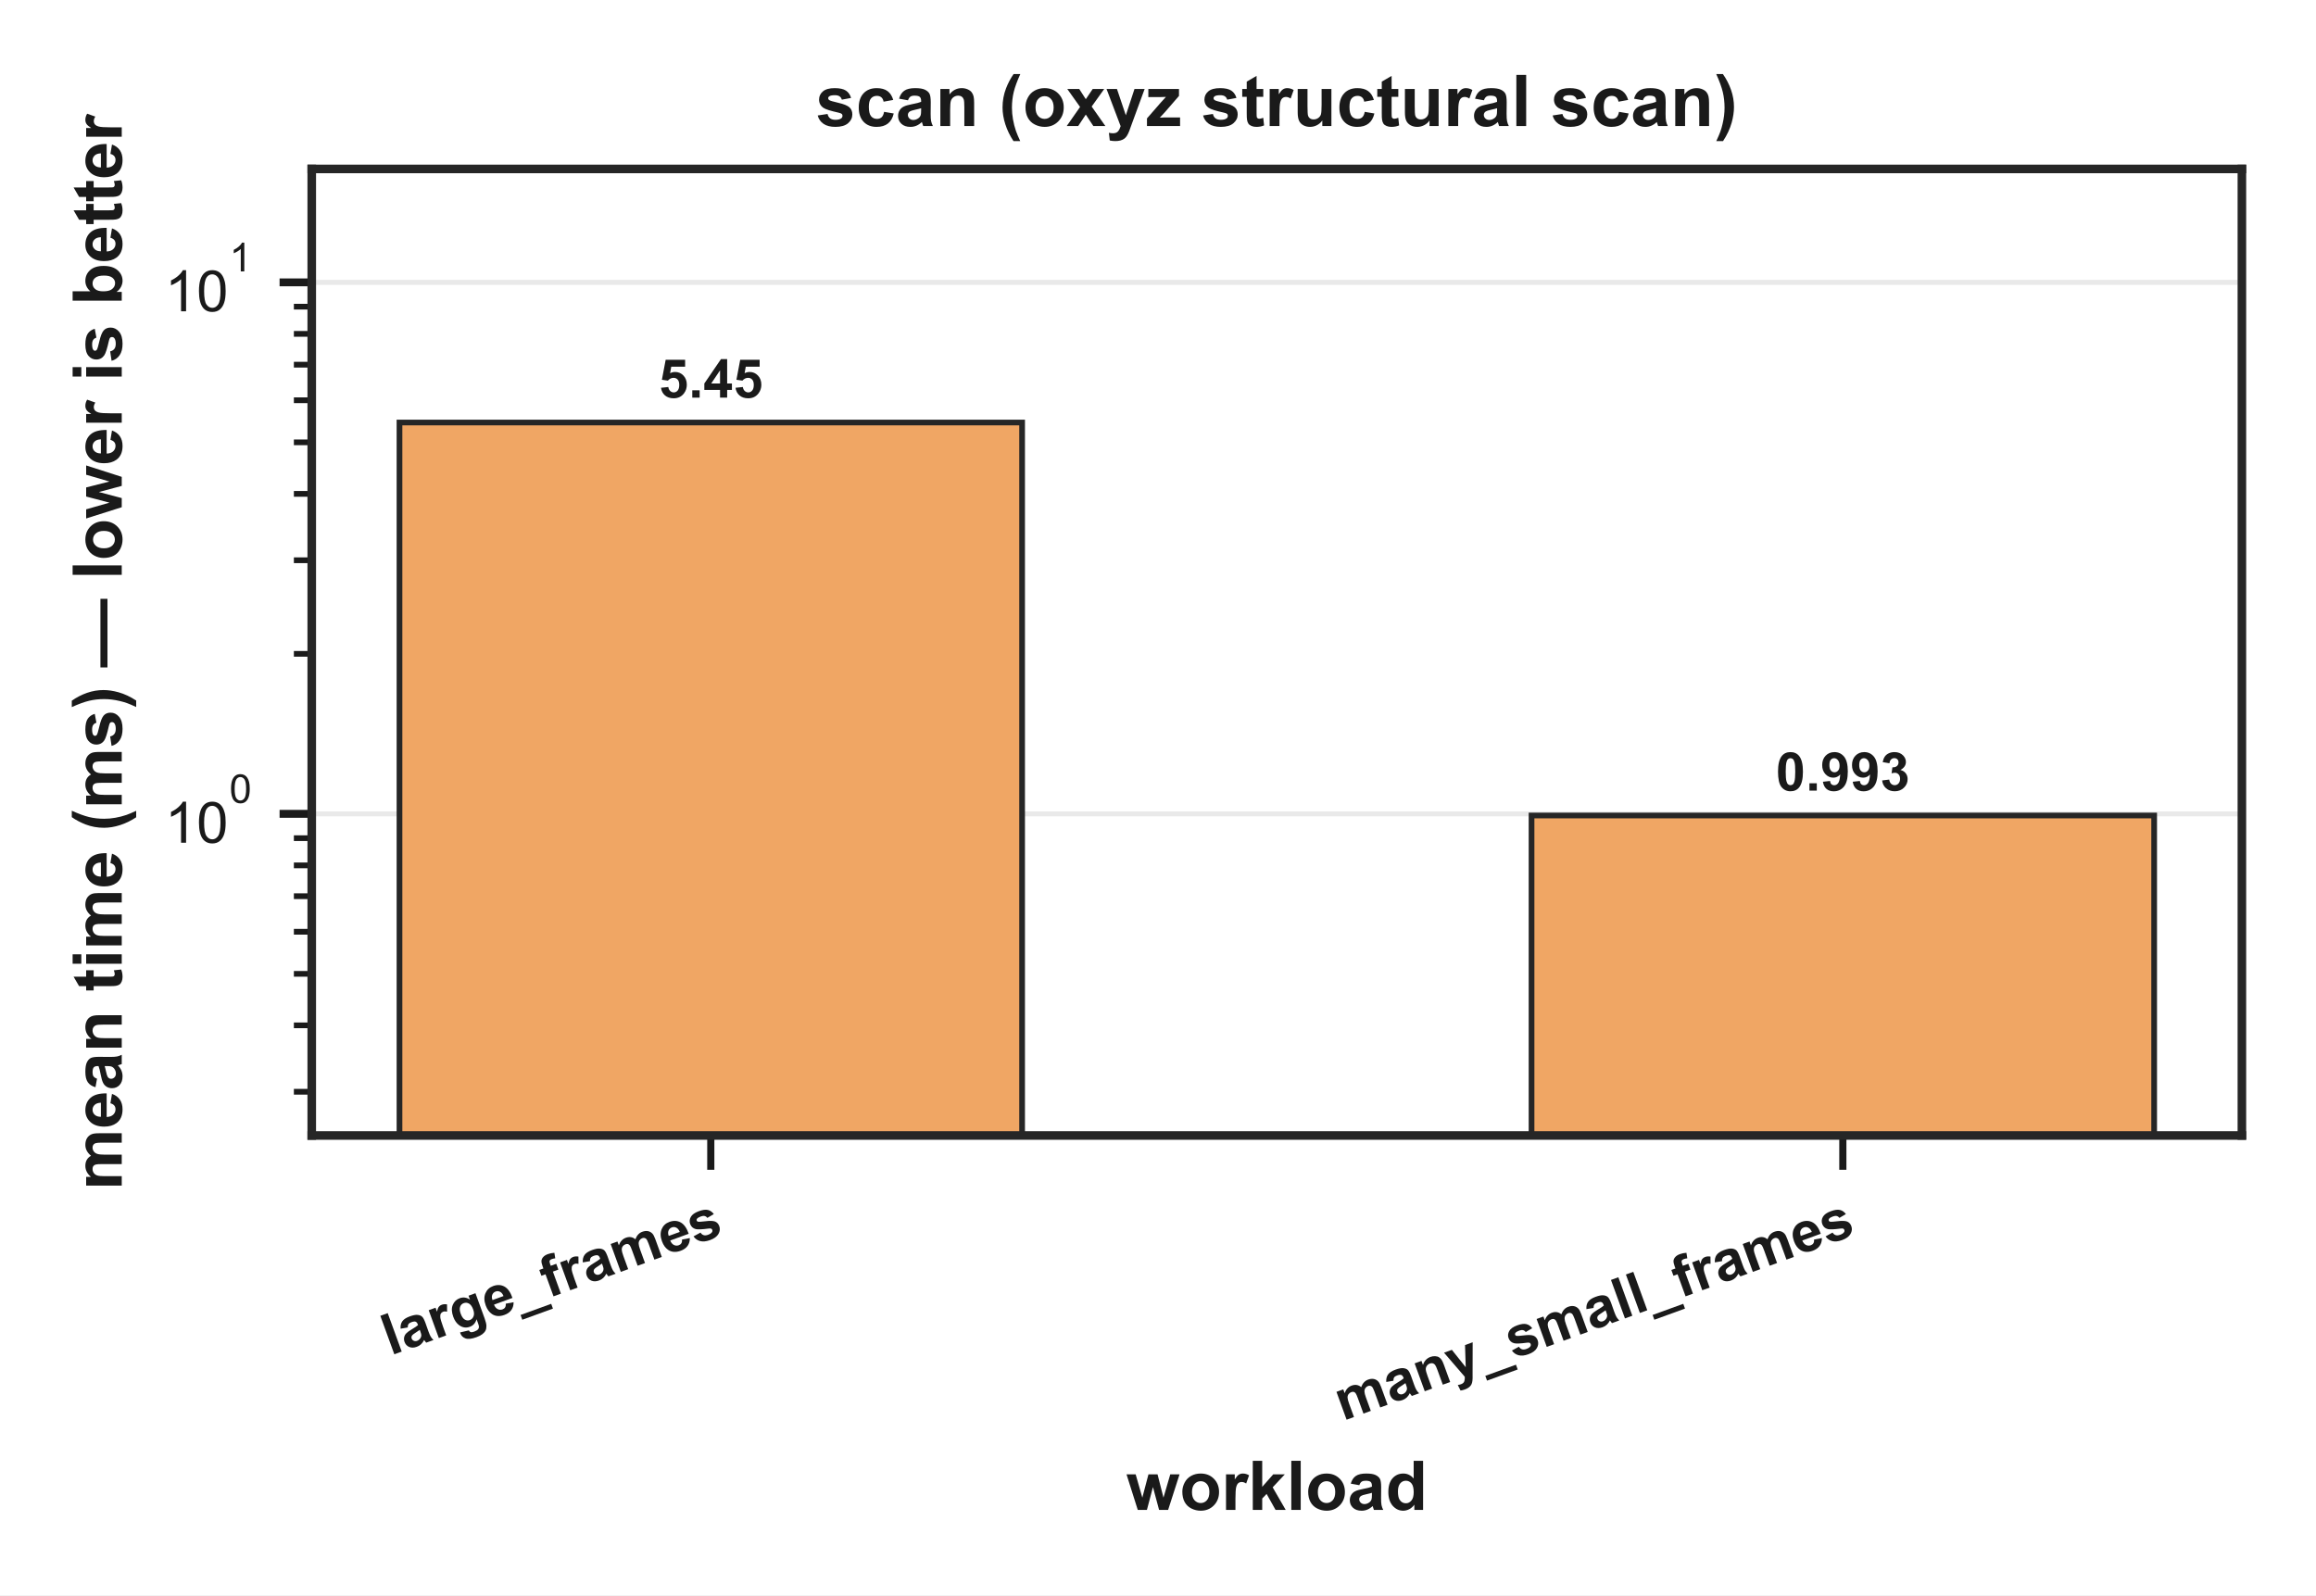
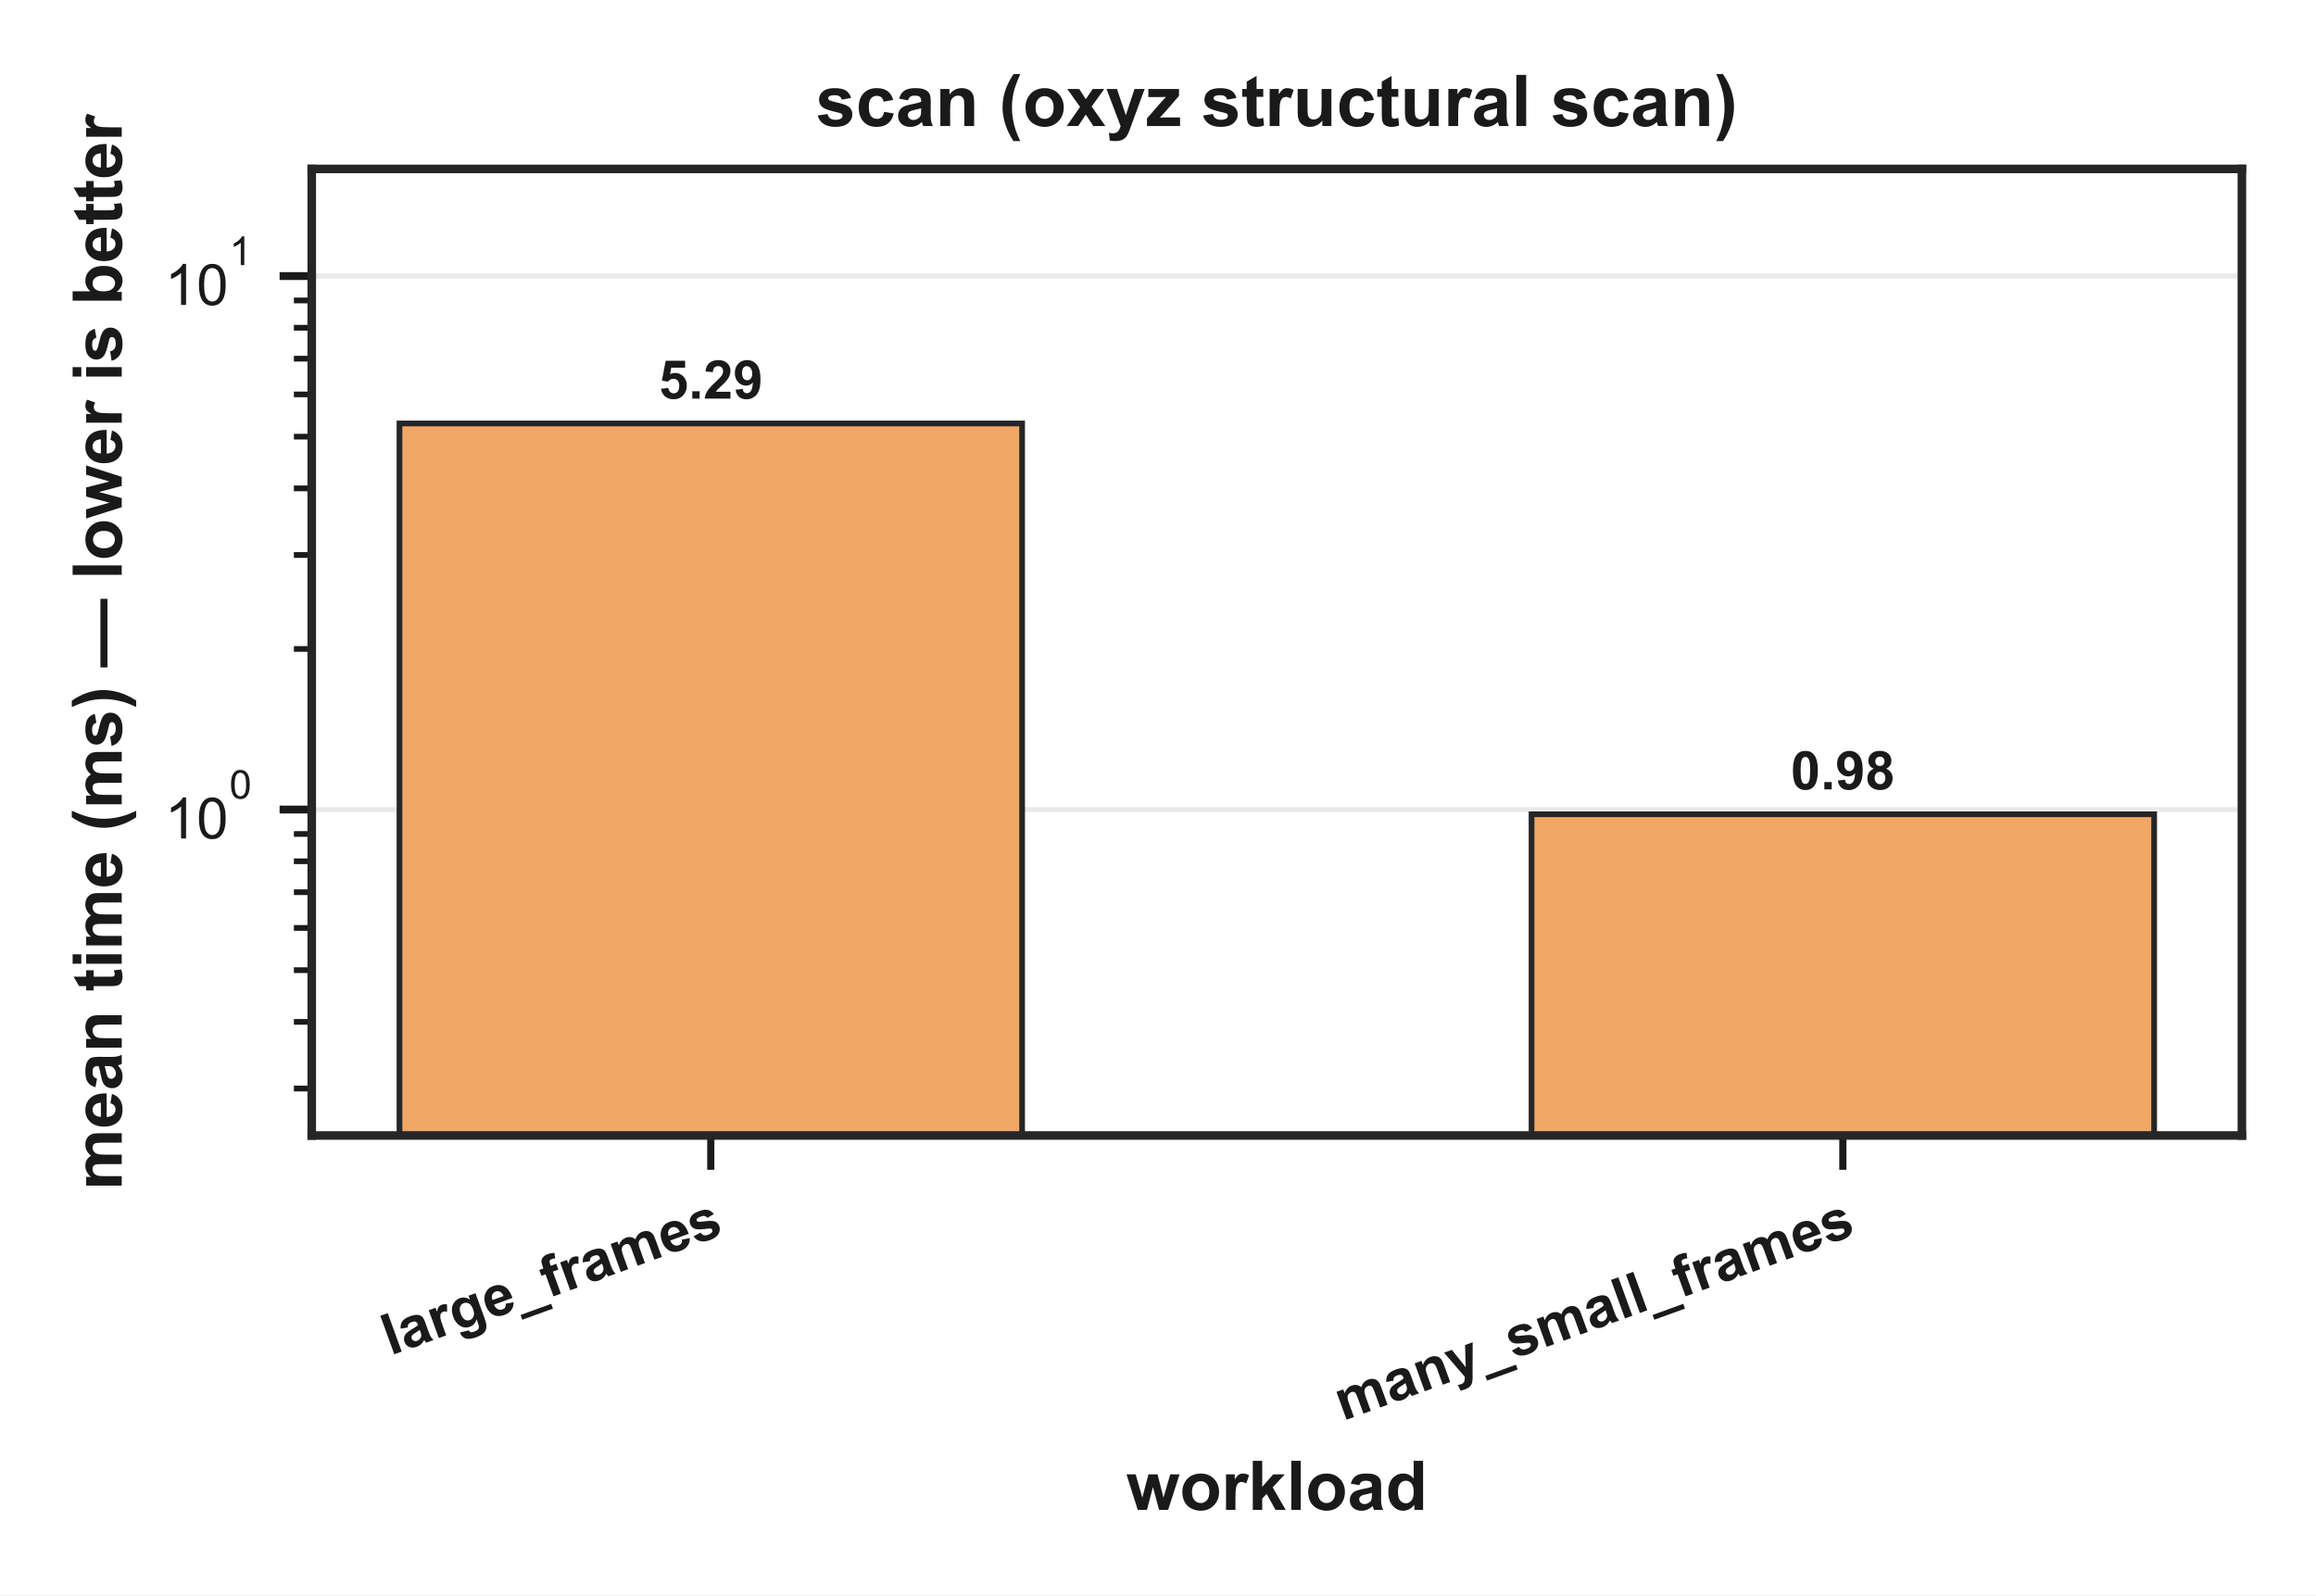
<svg xmlns="http://www.w3.org/2000/svg" xmlns:xlink="http://www.w3.org/1999/xlink" width="324pt" height="223.2pt" viewBox="0 0 324 223.2" version="1.1">
  <defs>
    <style type="text/css">*{stroke-linejoin: round; stroke-linecap: butt}</style>
  </defs>
  <g id="figure_1">
    <g id="patch_1">
      <path d="M 0 223.2 L 324 223.2 L 324 0 L 0 0 z " style="fill: #ffffff" />
    </g>
    <g id="axes_1">
      <g id="patch_2">
        <path d="M 43.612 158.869 L 313.632 158.869 L 313.632 23.636 L 43.612 23.636 z " style="fill: #ffffff" />
      </g>
      <g id="matplotlib.axis_1">
        <g id="xtick_1">
          <g id="line2d_1">
            <defs>
-               <path id="m95b8b4cc8b" d="M 0 0 L 0 4.8 " style="stroke: #1a1a1a" />
-             </defs>
-             <g>
-               <use xlink:href="#m95b8b4cc8b" x="99.437" y="158.869" style="fill: #1a1a1a; stroke: #1a1a1a" />
+               <path id="m0c4816200d" d="M 0 0 L 0 4.8 " style="stroke: #1a1a1a" />
+             </defs>
+             <g>
+               <use xlink:href="#m0c4816200d" x="99.437" y="158.869" style="fill: #1a1a1a; stroke: #1a1a1a" />
            </g>
          </g>
          <g id="text_1">
            <g style="fill: #1a1a1a" transform="translate(54.62648 189.6766) rotate(-20) scale(0.08 -0.08)">
              <defs>
                <path id="Arial-BoldMT-6c" d="M 459 0 L 459 4581 L 1338 4581 L 1338 0 L 459 0 z " transform="scale(0.015625)" />
                <path id="Arial-BoldMT-61" d="M 1116 2306 L 319 2450 Q 453 2931 781 3162 Q 1109 3394 1756 3394 Q 2344 3394 2631 3255 Q 2919 3116 3036 2902 Q 3153 2688 3153 2116 L 3144 1091 Q 3144 653 3186 445 Q 3228 238 3344 0 L 2475 0 Q 2441 88 2391 259 Q 2369 338 2359 363 Q 2134 144 1878 34 Q 1622 -75 1331 -75 Q 819 -75 523 203 Q 228 481 228 906 Q 228 1188 362 1408 Q 497 1628 739 1745 Q 981 1863 1438 1950 Q 2053 2066 2291 2166 L 2291 2253 Q 2291 2506 2166 2614 Q 2041 2722 1694 2722 Q 1459 2722 1328 2630 Q 1197 2538 1116 2306 z M 2291 1594 Q 2122 1538 1756 1459 Q 1391 1381 1278 1306 Q 1106 1184 1106 997 Q 1106 813 1243 678 Q 1381 544 1594 544 Q 1831 544 2047 700 Q 2206 819 2256 991 Q 2291 1103 2291 1419 L 2291 1594 z " transform="scale(0.015625)" />
                <path id="Arial-BoldMT-72" d="M 1300 0 L 422 0 L 422 3319 L 1238 3319 L 1238 2847 Q 1447 3181 1614 3287 Q 1781 3394 1994 3394 Q 2294 3394 2572 3228 L 2300 2463 Q 2078 2606 1888 2606 Q 1703 2606 1575 2504 Q 1447 2403 1373 2137 Q 1300 1872 1300 1025 L 1300 0 z " transform="scale(0.015625)" />
                <path id="Arial-BoldMT-67" d="M 378 -219 L 1381 -341 Q 1406 -516 1497 -581 Q 1622 -675 1891 -675 Q 2234 -675 2406 -572 Q 2522 -503 2581 -350 Q 2622 -241 2622 53 L 2622 538 Q 2228 0 1628 0 Q 959 0 569 566 Q 263 1013 263 1678 Q 263 2513 664 2953 Q 1066 3394 1663 3394 Q 2278 3394 2678 2853 L 2678 3319 L 3500 3319 L 3500 341 Q 3500 -247 3403 -537 Q 3306 -828 3131 -993 Q 2956 -1159 2664 -1253 Q 2372 -1347 1925 -1347 Q 1081 -1347 728 -1058 Q 375 -769 375 -325 Q 375 -281 378 -219 z M 1163 1728 Q 1163 1200 1367 954 Q 1572 709 1872 709 Q 2194 709 2416 961 Q 2638 1213 2638 1706 Q 2638 2222 2425 2472 Q 2213 2722 1888 2722 Q 1572 2722 1367 2476 Q 1163 2231 1163 1728 z " transform="scale(0.015625)" />
                <path id="Arial-BoldMT-65" d="M 2381 1056 L 3256 909 Q 3088 428 2723 176 Q 2359 -75 1813 -75 Q 947 -75 531 491 Q 203 944 203 1634 Q 203 2459 634 2926 Q 1066 3394 1725 3394 Q 2466 3394 2894 2905 Q 3322 2416 3303 1406 L 1103 1406 Q 1113 1016 1316 798 Q 1519 581 1822 581 Q 2028 581 2168 693 Q 2309 806 2381 1056 z M 2431 1944 Q 2422 2325 2234 2523 Q 2047 2722 1778 2722 Q 1491 2722 1303 2513 Q 1116 2303 1119 1944 L 2431 1944 z " transform="scale(0.015625)" />
                <path id="Arial-BoldMT-5f" d="M -59 -1266 L -59 -697 L 3591 -697 L 3591 -1266 L -59 -1266 z " transform="scale(0.015625)" />
                <path id="Arial-BoldMT-66" d="M 75 3319 L 563 3319 L 563 3569 Q 563 3988 652 4194 Q 741 4400 980 4529 Q 1219 4659 1584 4659 Q 1959 4659 2319 4547 L 2200 3934 Q 1991 3984 1797 3984 Q 1606 3984 1523 3895 Q 1441 3806 1441 3553 L 1441 3319 L 2097 3319 L 2097 2628 L 1441 2628 L 1441 0 L 563 0 L 563 2628 L 75 2628 L 75 3319 z " transform="scale(0.015625)" />
                <path id="Arial-BoldMT-6d" d="M 394 3319 L 1203 3319 L 1203 2866 Q 1638 3394 2238 3394 Q 2556 3394 2790 3262 Q 3025 3131 3175 2866 Q 3394 3131 3647 3262 Q 3900 3394 4188 3394 Q 4553 3394 4806 3245 Q 5059 3097 5184 2809 Q 5275 2597 5275 2122 L 5275 0 L 4397 0 L 4397 1897 Q 4397 2391 4306 2534 Q 4184 2722 3931 2722 Q 3747 2722 3584 2609 Q 3422 2497 3350 2280 Q 3278 2063 3278 1594 L 3278 0 L 2400 0 L 2400 1819 Q 2400 2303 2353 2443 Q 2306 2584 2207 2653 Q 2109 2722 1941 2722 Q 1738 2722 1575 2612 Q 1413 2503 1342 2297 Q 1272 2091 1272 1613 L 1272 0 L 394 0 L 394 3319 z " transform="scale(0.015625)" />
                <path id="Arial-BoldMT-73" d="M 150 947 L 1031 1081 Q 1088 825 1259 692 Q 1431 559 1741 559 Q 2081 559 2253 684 Q 2369 772 2369 919 Q 2369 1019 2306 1084 Q 2241 1147 2013 1200 Q 950 1434 666 1628 Q 272 1897 272 2375 Q 272 2806 612 3100 Q 953 3394 1669 3394 Q 2350 3394 2681 3172 Q 3013 2950 3138 2516 L 2309 2363 Q 2256 2556 2107 2659 Q 1959 2763 1684 2763 Q 1338 2763 1188 2666 Q 1088 2597 1088 2488 Q 1088 2394 1175 2328 Q 1294 2241 1995 2081 Q 2697 1922 2975 1691 Q 3250 1456 3250 1038 Q 3250 581 2869 253 Q 2488 -75 1741 -75 Q 1063 -75 667 200 Q 272 475 150 947 z " transform="scale(0.015625)" />
              </defs>
              <use xlink:href="#Arial-BoldMT-6c" />
              <use xlink:href="#Arial-BoldMT-61" transform="translate(27.7832 0)" />
              <use xlink:href="#Arial-BoldMT-72" transform="translate(83.39844 0)" />
              <use xlink:href="#Arial-BoldMT-67" transform="translate(122.3145 0)" />
              <use xlink:href="#Arial-BoldMT-65" transform="translate(183.3984 0)" />
              <use xlink:href="#Arial-BoldMT-5f" transform="translate(239.0137 0)" />
              <use xlink:href="#Arial-BoldMT-66" transform="translate(294.6289 0)" />
              <use xlink:href="#Arial-BoldMT-72" transform="translate(327.9297 0)" />
              <use xlink:href="#Arial-BoldMT-61" transform="translate(366.8457 0)" />
              <use xlink:href="#Arial-BoldMT-6d" transform="translate(422.4609 0)" />
              <use xlink:href="#Arial-BoldMT-65" transform="translate(511.377 0)" />
              <use xlink:href="#Arial-BoldMT-73" transform="translate(566.9922 0)" />
            </g>
          </g>
        </g>
        <g id="xtick_2">
          <g id="line2d_2">
            <g>
-               <use xlink:href="#m95b8b4cc8b" x="257.807" y="158.869" style="fill: #1a1a1a; stroke: #1a1a1a" />
+               <use xlink:href="#m0c4816200d" x="257.807" y="158.869" style="fill: #1a1a1a; stroke: #1a1a1a" />
            </g>
          </g>
          <g id="text_2">
            <g style="fill: #1a1a1a" transform="translate(187.9227 198.8026) rotate(-20) scale(0.08 -0.08)">
              <defs>
                <path id="Arial-BoldMT-6e" d="M 3478 0 L 2600 0 L 2600 1694 Q 2600 2231 2544 2389 Q 2488 2547 2361 2634 Q 2234 2722 2056 2722 Q 1828 2722 1647 2597 Q 1466 2472 1398 2265 Q 1331 2059 1331 1503 L 1331 0 L 453 0 L 453 3319 L 1269 3319 L 1269 2831 Q 1703 3394 2363 3394 Q 2653 3394 2893 3289 Q 3134 3184 3257 3021 Q 3381 2859 3429 2653 Q 3478 2447 3478 2063 L 3478 0 z " transform="scale(0.015625)" />
                <path id="Arial-BoldMT-79" d="M 44 3319 L 978 3319 L 1772 963 L 2547 3319 L 3456 3319 L 2284 125 L 2075 -453 Q 1959 -744 1854 -897 Q 1750 -1050 1614 -1145 Q 1478 -1241 1279 -1294 Q 1081 -1347 831 -1347 Q 578 -1347 334 -1294 L 256 -606 Q 463 -647 628 -647 Q 934 -647 1081 -467 Q 1228 -288 1306 -9 L 44 3319 z " transform="scale(0.015625)" />
              </defs>
              <use xlink:href="#Arial-BoldMT-6d" />
              <use xlink:href="#Arial-BoldMT-61" transform="translate(88.91602 0)" />
              <use xlink:href="#Arial-BoldMT-6e" transform="translate(144.5312 0)" />
              <use xlink:href="#Arial-BoldMT-79" transform="translate(205.6152 0)" />
              <use xlink:href="#Arial-BoldMT-5f" transform="translate(261.2305 0)" />
              <use xlink:href="#Arial-BoldMT-73" transform="translate(316.8457 0)" />
              <use xlink:href="#Arial-BoldMT-6d" transform="translate(372.4609 0)" />
              <use xlink:href="#Arial-BoldMT-61" transform="translate(461.377 0)" />
              <use xlink:href="#Arial-BoldMT-6c" transform="translate(516.9922 0)" />
              <use xlink:href="#Arial-BoldMT-6c" transform="translate(544.7754 0)" />
              <use xlink:href="#Arial-BoldMT-5f" transform="translate(572.5586 0)" />
              <use xlink:href="#Arial-BoldMT-66" transform="translate(628.1738 0)" />
              <use xlink:href="#Arial-BoldMT-72" transform="translate(661.4746 0)" />
              <use xlink:href="#Arial-BoldMT-61" transform="translate(700.3906 0)" />
              <use xlink:href="#Arial-BoldMT-6d" transform="translate(756.0059 0)" />
              <use xlink:href="#Arial-BoldMT-65" transform="translate(844.9219 0)" />
              <use xlink:href="#Arial-BoldMT-73" transform="translate(900.5371 0)" />
            </g>
          </g>
        </g>
        <g id="text_3">
          <g style="fill: #1a1a1a" transform="translate(157.553 211.2563) scale(0.096 -0.096)">
            <defs>
              <path id="Arial-BoldMT-77" d="M 1078 0 L 28 3319 L 881 3319 L 1503 1144 L 2075 3319 L 2922 3319 L 3475 1144 L 4109 3319 L 4975 3319 L 3909 0 L 3066 0 L 2494 2134 L 1931 0 L 1078 0 z " transform="scale(0.015625)" />
              <path id="Arial-BoldMT-6f" d="M 256 1706 Q 256 2144 472 2553 Q 688 2963 1083 3178 Q 1478 3394 1966 3394 Q 2719 3394 3200 2905 Q 3681 2416 3681 1669 Q 3681 916 3195 420 Q 2709 -75 1972 -75 Q 1516 -75 1102 131 Q 688 338 472 736 Q 256 1134 256 1706 z M 1156 1659 Q 1156 1166 1390 903 Q 1625 641 1969 641 Q 2313 641 2545 903 Q 2778 1166 2778 1666 Q 2778 2153 2545 2415 Q 2313 2678 1969 2678 Q 1625 2678 1390 2415 Q 1156 2153 1156 1659 z " transform="scale(0.015625)" />
              <path id="Arial-BoldMT-6b" d="M 428 0 L 428 4581 L 1306 4581 L 1306 2150 L 2334 3319 L 3416 3319 L 2281 2106 L 3497 0 L 2550 0 L 1716 1491 L 1306 1063 L 1306 0 L 428 0 z " transform="scale(0.015625)" />
              <path id="Arial-BoldMT-64" d="M 3503 0 L 2688 0 L 2688 488 Q 2484 203 2207 64 Q 1931 -75 1650 -75 Q 1078 -75 670 386 Q 263 847 263 1672 Q 263 2516 659 2955 Q 1056 3394 1663 3394 Q 2219 3394 2625 2931 L 2625 4581 L 3503 4581 L 3503 0 z M 1159 1731 Q 1159 1200 1306 963 Q 1519 619 1900 619 Q 2203 619 2415 876 Q 2628 1134 2628 1647 Q 2628 2219 2422 2470 Q 2216 2722 1894 2722 Q 1581 2722 1370 2473 Q 1159 2225 1159 1731 z " transform="scale(0.015625)" />
            </defs>
            <use xlink:href="#Arial-BoldMT-77" />
            <use xlink:href="#Arial-BoldMT-6f" transform="translate(77.7832 0)" />
            <use xlink:href="#Arial-BoldMT-72" transform="translate(138.8672 0)" />
            <use xlink:href="#Arial-BoldMT-6b" transform="translate(177.7832 0)" />
            <use xlink:href="#Arial-BoldMT-6c" transform="translate(233.3984 0)" />
            <use xlink:href="#Arial-BoldMT-6f" transform="translate(261.1816 0)" />
            <use xlink:href="#Arial-BoldMT-61" transform="translate(322.2656 0)" />
            <use xlink:href="#Arial-BoldMT-64" transform="translate(377.8809 0)" />
          </g>
        </g>
      </g>
      <g id="matplotlib.axis_2">
        <g id="ytick_1">
          <g id="line2d_3">
-             <path d="M 43.612 113.867 L 313.632 113.867 " clip-path="url(#p09fc1ee078)" style="fill: none; stroke: #e9e9e9; stroke-width: 0.7; stroke-linecap: round" />
+             <path d="M 43.612 113.269 L 313.632 113.269 " clip-path="url(#pc86ef7ede7)" style="fill: none; stroke: #e9e9e9; stroke-width: 0.7; stroke-linecap: round" />
          </g>
          <g id="line2d_4">
            <defs>
-               <path id="m3555108a33" d="M 0 0 L -4.5 0 " style="stroke: #1a1a1a; stroke-width: 1.1" />
-             </defs>
-             <g>
-               <use xlink:href="#m3555108a33" x="43.612" y="113.867" style="fill: #1a1a1a; stroke: #1a1a1a; stroke-width: 1.1" />
+               <path id="mb41fe2e5b1" d="M 0 0 L -4.5 0 " style="stroke: #1a1a1a; stroke-width: 1.1" />
+             </defs>
+             <g>
+               <use xlink:href="#mb41fe2e5b1" x="43.612" y="113.269" style="fill: #1a1a1a; stroke: #1a1a1a; stroke-width: 1.1" />
            </g>
          </g>
          <g id="text_4">
-             <g style="fill: #1a1a1a" transform="translate(23.05195 117.9923) scale(0.08 -0.08)">
+             <g style="fill: #1a1a1a" transform="translate(23.05195 117.3937) scale(0.08 -0.08)">
              <defs>
                <path id="ArialMT-31" d="M 2384 0 L 1822 0 L 1822 3584 Q 1619 3391 1289 3197 Q 959 3003 697 2906 L 697 3450 Q 1169 3672 1522 3987 Q 1875 4303 2022 4600 L 2384 4600 L 2384 0 z " transform="scale(0.015625)" />
                <path id="ArialMT-30" d="M 266 2259 Q 266 3072 433 3567 Q 600 4063 929 4331 Q 1259 4600 1759 4600 Q 2128 4600 2406 4451 Q 2684 4303 2865 4023 Q 3047 3744 3150 3342 Q 3253 2941 3253 2259 Q 3253 1453 3087 958 Q 2922 463 2592 192 Q 2263 -78 1759 -78 Q 1097 -78 719 397 Q 266 969 266 2259 z M 844 2259 Q 844 1131 1108 757 Q 1372 384 1759 384 Q 2147 384 2411 759 Q 2675 1134 2675 2259 Q 2675 3391 2411 3762 Q 2147 4134 1753 4134 Q 1366 4134 1134 3806 Q 844 3388 844 2259 z " transform="scale(0.015625)" />
              </defs>
              <use xlink:href="#ArialMT-31" transform="translate(0 0.99375)" />
              <use xlink:href="#ArialMT-30" transform="translate(55.61523 0.99375)" />
              <use xlink:href="#ArialMT-30" transform="translate(112.9728 70.6875) scale(0.7)" />
            </g>
          </g>
        </g>
        <g id="ytick_2">
          <g id="line2d_5">
-             <path d="M 43.612 39.505 L 313.632 39.505 " clip-path="url(#p09fc1ee078)" style="fill: none; stroke: #e9e9e9; stroke-width: 0.7; stroke-linecap: round" />
+             <path d="M 43.612 38.623 L 313.632 38.623 " clip-path="url(#pc86ef7ede7)" style="fill: none; stroke: #e9e9e9; stroke-width: 0.7; stroke-linecap: round" />
          </g>
          <g id="line2d_6">
            <g>
-               <use xlink:href="#m3555108a33" x="43.612" y="39.505" style="fill: #1a1a1a; stroke: #1a1a1a; stroke-width: 1.1" />
+               <use xlink:href="#mb41fe2e5b1" x="43.612" y="38.623" style="fill: #1a1a1a; stroke: #1a1a1a; stroke-width: 1.1" />
            </g>
          </g>
          <g id="text_5">
-             <g style="fill: #1a1a1a" transform="translate(23.05195 43.62953) scale(0.08 -0.08)">
+             <g style="fill: #1a1a1a" transform="translate(23.05195 42.74753) scale(0.08 -0.08)">
              <use xlink:href="#ArialMT-31" transform="translate(0 0.99375)" />
              <use xlink:href="#ArialMT-30" transform="translate(55.61523 0.99375)" />
              <use xlink:href="#ArialMT-31" transform="translate(112.9728 70.6875) scale(0.7)" />
            </g>
          </g>
        </g>
        <g id="ytick_3">
          <g id="line2d_7">
            <defs>
-               <path id="m95ee7cc378" d="M 0 0 L -2.5 0 " style="stroke: #1a1a1a; stroke-width: 0.8" />
-             </defs>
-             <g>
-               <use xlink:href="#m95ee7cc378" x="43.612" y="152.75" style="fill: #1a1a1a; stroke: #1a1a1a; stroke-width: 0.8" />
+               <path id="m92df1c6fa9" d="M 0 0 L -2.5 0 " style="stroke: #1a1a1a; stroke-width: 0.8" />
+             </defs>
+             <g>
+               <use xlink:href="#m92df1c6fa9" x="43.612" y="152.3" style="fill: #1a1a1a; stroke: #1a1a1a; stroke-width: 0.8" />
            </g>
          </g>
        </g>
        <g id="ytick_4">
          <g id="line2d_8">
            <g>
-               <use xlink:href="#m95ee7cc378" x="43.612" y="143.459" style="fill: #1a1a1a; stroke: #1a1a1a; stroke-width: 0.8" />
+               <use xlink:href="#m92df1c6fa9" x="43.612" y="142.973" style="fill: #1a1a1a; stroke: #1a1a1a; stroke-width: 0.8" />
            </g>
          </g>
        </g>
        <g id="ytick_5">
          <g id="line2d_9">
            <g>
-               <use xlink:href="#m95ee7cc378" x="43.612" y="136.253" style="fill: #1a1a1a; stroke: #1a1a1a; stroke-width: 0.8" />
+               <use xlink:href="#m92df1c6fa9" x="43.612" y="135.739" style="fill: #1a1a1a; stroke: #1a1a1a; stroke-width: 0.8" />
            </g>
          </g>
        </g>
        <g id="ytick_6">
          <g id="line2d_10">
            <g>
-               <use xlink:href="#m95ee7cc378" x="43.612" y="130.365" style="fill: #1a1a1a; stroke: #1a1a1a; stroke-width: 0.8" />
+               <use xlink:href="#m92df1c6fa9" x="43.612" y="129.829" style="fill: #1a1a1a; stroke: #1a1a1a; stroke-width: 0.8" />
            </g>
          </g>
        </g>
        <g id="ytick_7">
          <g id="line2d_11">
            <g>
-               <use xlink:href="#m95ee7cc378" x="43.612" y="125.386" style="fill: #1a1a1a; stroke: #1a1a1a; stroke-width: 0.8" />
+               <use xlink:href="#m92df1c6fa9" x="43.612" y="124.832" style="fill: #1a1a1a; stroke: #1a1a1a; stroke-width: 0.8" />
            </g>
          </g>
        </g>
        <g id="ytick_8">
          <g id="line2d_12">
            <g>
-               <use xlink:href="#m95ee7cc378" x="43.612" y="121.074" style="fill: #1a1a1a; stroke: #1a1a1a; stroke-width: 0.8" />
+               <use xlink:href="#m92df1c6fa9" x="43.612" y="120.503" style="fill: #1a1a1a; stroke: #1a1a1a; stroke-width: 0.8" />
            </g>
          </g>
        </g>
        <g id="ytick_9">
          <g id="line2d_13">
            <g>
-               <use xlink:href="#m95ee7cc378" x="43.612" y="117.27" style="fill: #1a1a1a; stroke: #1a1a1a; stroke-width: 0.8" />
+               <use xlink:href="#m92df1c6fa9" x="43.612" y="116.684" style="fill: #1a1a1a; stroke: #1a1a1a; stroke-width: 0.8" />
            </g>
          </g>
        </g>
        <g id="ytick_10">
          <g id="line2d_14">
            <g>
-               <use xlink:href="#m95ee7cc378" x="43.612" y="91.482" style="fill: #1a1a1a; stroke: #1a1a1a; stroke-width: 0.8" />
+               <use xlink:href="#m92df1c6fa9" x="43.612" y="90.798" style="fill: #1a1a1a; stroke: #1a1a1a; stroke-width: 0.8" />
            </g>
          </g>
        </g>
        <g id="ytick_11">
          <g id="line2d_15">
            <g>
-               <use xlink:href="#m95ee7cc378" x="43.612" y="78.387" style="fill: #1a1a1a; stroke: #1a1a1a; stroke-width: 0.8" />
+               <use xlink:href="#m92df1c6fa9" x="43.612" y="77.653" style="fill: #1a1a1a; stroke: #1a1a1a; stroke-width: 0.8" />
            </g>
          </g>
        </g>
        <g id="ytick_12">
          <g id="line2d_16">
            <g>
-               <use xlink:href="#m95ee7cc378" x="43.612" y="69.096" style="fill: #1a1a1a; stroke: #1a1a1a; stroke-width: 0.8" />
+               <use xlink:href="#m92df1c6fa9" x="43.612" y="68.327" style="fill: #1a1a1a; stroke: #1a1a1a; stroke-width: 0.8" />
            </g>
          </g>
        </g>
        <g id="ytick_13">
          <g id="line2d_17">
            <g>
-               <use xlink:href="#m95ee7cc378" x="43.612" y="61.89" style="fill: #1a1a1a; stroke: #1a1a1a; stroke-width: 0.8" />
+               <use xlink:href="#m92df1c6fa9" x="43.612" y="61.093" style="fill: #1a1a1a; stroke: #1a1a1a; stroke-width: 0.8" />
            </g>
          </g>
        </g>
        <g id="ytick_14">
          <g id="line2d_18">
            <g>
-               <use xlink:href="#m95ee7cc378" x="43.612" y="56.002" style="fill: #1a1a1a; stroke: #1a1a1a; stroke-width: 0.8" />
+               <use xlink:href="#m92df1c6fa9" x="43.612" y="55.183" style="fill: #1a1a1a; stroke: #1a1a1a; stroke-width: 0.8" />
            </g>
          </g>
        </g>
        <g id="ytick_15">
          <g id="line2d_19">
            <g>
-               <use xlink:href="#m95ee7cc378" x="43.612" y="51.023" style="fill: #1a1a1a; stroke: #1a1a1a; stroke-width: 0.8" />
+               <use xlink:href="#m92df1c6fa9" x="43.612" y="50.185" style="fill: #1a1a1a; stroke: #1a1a1a; stroke-width: 0.8" />
            </g>
          </g>
        </g>
        <g id="ytick_16">
          <g id="line2d_20">
            <g>
-               <use xlink:href="#m95ee7cc378" x="43.612" y="46.711" style="fill: #1a1a1a; stroke: #1a1a1a; stroke-width: 0.8" />
+               <use xlink:href="#m92df1c6fa9" x="43.612" y="45.856" style="fill: #1a1a1a; stroke: #1a1a1a; stroke-width: 0.8" />
            </g>
          </g>
        </g>
        <g id="ytick_17">
          <g id="line2d_21">
            <g>
-               <use xlink:href="#m95ee7cc378" x="43.612" y="42.907" style="fill: #1a1a1a; stroke: #1a1a1a; stroke-width: 0.8" />
+               <use xlink:href="#m92df1c6fa9" x="43.612" y="42.038" style="fill: #1a1a1a; stroke: #1a1a1a; stroke-width: 0.8" />
            </g>
          </g>
        </g>
        <g id="text_6">
          <g style="fill: #1a1a1a" transform="translate(17.03145 166.4692) rotate(-90) scale(0.096 -0.096)">
            <defs>
              <path id="Arial-BoldMT-20" transform="scale(0.015625)" />
              <path id="Arial-BoldMT-74" d="M 1981 3319 L 1981 2619 L 1381 2619 L 1381 1281 Q 1381 875 1398 808 Q 1416 741 1477 697 Q 1538 653 1625 653 Q 1747 653 1978 738 L 2053 56 Q 1747 -75 1359 -75 Q 1122 -75 931 4 Q 741 84 652 211 Q 563 338 528 553 Q 500 706 500 1172 L 500 2619 L 97 2619 L 97 3319 L 500 3319 L 500 3978 L 1381 4491 L 1381 3319 L 1981 3319 z " transform="scale(0.015625)" />
              <path id="Arial-BoldMT-69" d="M 459 3769 L 459 4581 L 1338 4581 L 1338 3769 L 459 3769 z M 459 0 L 459 3319 L 1338 3319 L 1338 0 L 459 0 z " transform="scale(0.015625)" />
              <path id="Arial-BoldMT-28" d="M 1916 -1347 L 1313 -1347 Q 834 -625 584 153 Q 334 931 334 1659 Q 334 2563 644 3369 Q 913 4069 1325 4659 L 1925 4659 Q 1497 3713 1336 3048 Q 1175 2384 1175 1641 Q 1175 1128 1270 590 Q 1366 53 1531 -431 Q 1641 -750 1916 -1347 z " transform="scale(0.015625)" />
              <path id="Arial-BoldMT-29" d="M 216 -1347 Q 475 -791 581 -494 Q 688 -197 778 190 Q 869 578 912 926 Q 956 1275 956 1641 Q 956 2384 797 3048 Q 638 3713 209 4659 L 806 4659 Q 1278 3988 1539 3234 Q 1800 2481 1800 1706 Q 1800 1053 1594 306 Q 1359 -531 822 -1347 L 216 -1347 z " transform="scale(0.015625)" />
              <path id="Arial-BoldMT-2014" d="M 0 1331 L 0 1988 L 6400 1988 L 6400 1331 L 0 1331 z " transform="scale(0.015625)" />
              <path id="Arial-BoldMT-62" d="M 422 0 L 422 4581 L 1300 4581 L 1300 2931 Q 1706 3394 2263 3394 Q 2869 3394 3266 2955 Q 3663 2516 3663 1694 Q 3663 844 3258 384 Q 2853 -75 2275 -75 Q 1991 -75 1714 67 Q 1438 209 1238 488 L 1238 0 L 422 0 z M 1294 1731 Q 1294 1216 1456 969 Q 1684 619 2063 619 Q 2353 619 2558 867 Q 2763 1116 2763 1650 Q 2763 2219 2556 2470 Q 2350 2722 2028 2722 Q 1713 2722 1503 2476 Q 1294 2231 1294 1731 z " transform="scale(0.015625)" />
            </defs>
            <use xlink:href="#Arial-BoldMT-6d" />
            <use xlink:href="#Arial-BoldMT-65" transform="translate(88.91602 0)" />
            <use xlink:href="#Arial-BoldMT-61" transform="translate(144.5312 0)" />
            <use xlink:href="#Arial-BoldMT-6e" transform="translate(200.1465 0)" />
            <use xlink:href="#Arial-BoldMT-20" transform="translate(261.2305 0)" />
            <use xlink:href="#Arial-BoldMT-74" transform="translate(289.0137 0)" />
            <use xlink:href="#Arial-BoldMT-69" transform="translate(322.3145 0)" />
            <use xlink:href="#Arial-BoldMT-6d" transform="translate(350.0977 0)" />
            <use xlink:href="#Arial-BoldMT-65" transform="translate(439.0137 0)" />
            <use xlink:href="#Arial-BoldMT-20" transform="translate(494.6289 0)" />
            <use xlink:href="#Arial-BoldMT-28" transform="translate(522.4121 0)" />
            <use xlink:href="#Arial-BoldMT-6d" transform="translate(555.7129 0)" />
            <use xlink:href="#Arial-BoldMT-73" transform="translate(644.6289 0)" />
            <use xlink:href="#Arial-BoldMT-29" transform="translate(700.2441 0)" />
            <use xlink:href="#Arial-BoldMT-20" transform="translate(733.5449 0)" />
            <use xlink:href="#Arial-BoldMT-2014" transform="translate(761.3281 0)" />
            <use xlink:href="#Arial-BoldMT-20" transform="translate(861.3281 0)" />
            <use xlink:href="#Arial-BoldMT-6c" transform="translate(889.1113 0)" />
            <use xlink:href="#Arial-BoldMT-6f" transform="translate(916.8945 0)" />
            <use xlink:href="#Arial-BoldMT-77" transform="translate(977.9785 0)" />
            <use xlink:href="#Arial-BoldMT-65" transform="translate(1055.762 0)" />
            <use xlink:href="#Arial-BoldMT-72" transform="translate(1111.377 0)" />
            <use xlink:href="#Arial-BoldMT-20" transform="translate(1150.293 0)" />
            <use xlink:href="#Arial-BoldMT-69" transform="translate(1178.076 0)" />
            <use xlink:href="#Arial-BoldMT-73" transform="translate(1205.859 0)" />
            <use xlink:href="#Arial-BoldMT-20" transform="translate(1261.475 0)" />
            <use xlink:href="#Arial-BoldMT-62" transform="translate(1289.258 0)" />
            <use xlink:href="#Arial-BoldMT-65" transform="translate(1350.342 0)" />
            <use xlink:href="#Arial-BoldMT-74" transform="translate(1405.957 0)" />
            <use xlink:href="#Arial-BoldMT-74" transform="translate(1439.258 0)" />
            <use xlink:href="#Arial-BoldMT-65" transform="translate(1472.559 0)" />
            <use xlink:href="#Arial-BoldMT-72" transform="translate(1528.174 0)" />
          </g>
        </g>
      </g>
      <g id="patch_3">
-         <path d="M 55.886 74476.642 L 142.989 74476.642 L 142.989 59.116 L 55.886 59.116 z " clip-path="url(#p09fc1ee078)" style="fill: #f0a664; stroke: #262626; stroke-width: 0.8; stroke-linejoin: miter" />
+         <path d="M 55.886 74759.483 L 142.989 74759.483 L 142.989 59.251 L 55.886 59.251 z " clip-path="url(#pc86ef7ede7)" style="fill: #f0a664; stroke: #262626; stroke-width: 0.8; stroke-linejoin: miter" />
      </g>
      <g id="patch_4">
-         <path d="M 214.255 74476.642 L 301.358 74476.642 L 301.358 114.098 L 214.255 114.098 z " clip-path="url(#p09fc1ee078)" style="fill: #f0a664; stroke: #262626; stroke-width: 0.8; stroke-linejoin: miter" />
+         <path d="M 214.255 74759.483 L 301.358 74759.483 L 301.358 113.928 L 214.255 113.928 z " clip-path="url(#pc86ef7ede7)" style="fill: #f0a664; stroke: #262626; stroke-width: 0.8; stroke-linejoin: miter" />
      </g>
      <g id="patch_5">
        <path d="M 43.612 158.869 L 43.612 23.636 " style="fill: none; stroke: #262626; stroke-width: 1.2; stroke-linejoin: miter; stroke-linecap: square" />
      </g>
      <g id="patch_6">
        <path d="M 313.632 158.869 L 313.632 23.636 " style="fill: none; stroke: #262626; stroke-width: 1.2; stroke-linejoin: miter; stroke-linecap: square" />
      </g>
      <g id="patch_7">
        <path d="M 43.612 158.869 L 313.632 158.869 " style="fill: none; stroke: #262626; stroke-width: 1.2; stroke-linejoin: miter; stroke-linecap: square" />
      </g>
      <g id="patch_8">
        <path d="M 43.612 23.636 L 313.632 23.636 " style="fill: none; stroke: #262626; stroke-width: 1.2; stroke-linejoin: miter; stroke-linecap: square" />
      </g>
      <g id="text_7">
-         <g style="fill: #1a1a1a" transform="translate(92.13936 55.63548) scale(0.075 -0.075)">
+         <g style="fill: #1a1a1a" transform="translate(92.13936 55.77072) scale(0.075 -0.075)">
          <defs>
            <path id="Arial-BoldMT-35" d="M 284 1178 L 1159 1269 Q 1197 972 1381 798 Q 1566 625 1806 625 Q 2081 625 2272 848 Q 2463 1072 2463 1522 Q 2463 1944 2273 2155 Q 2084 2366 1781 2366 Q 1403 2366 1103 2031 L 391 2134 L 841 4519 L 3163 4519 L 3163 3697 L 1506 3697 L 1369 2919 Q 1663 3066 1969 3066 Q 2553 3066 2959 2641 Q 3366 2216 3366 1538 Q 3366 972 3038 528 Q 2591 -78 1797 -78 Q 1163 -78 763 262 Q 363 603 284 1178 z " transform="scale(0.015625)" />
            <path id="Arial-BoldMT-2e" d="M 459 0 L 459 878 L 1338 878 L 1338 0 L 459 0 z " transform="scale(0.015625)" />
-             <path id="Arial-BoldMT-34" d="M 1994 0 L 1994 922 L 119 922 L 119 1691 L 2106 4600 L 2844 4600 L 2844 1694 L 3413 1694 L 3413 922 L 2844 922 L 2844 0 L 1994 0 z M 1994 1694 L 1994 3259 L 941 1694 L 1994 1694 z " transform="scale(0.015625)" />
+             <path id="Arial-BoldMT-32" d="M 3238 816 L 3238 0 L 159 0 Q 209 463 459 877 Q 709 1291 1447 1975 Q 2041 2528 2175 2725 Q 2356 2997 2356 3263 Q 2356 3556 2198 3714 Q 2041 3872 1763 3872 Q 1488 3872 1325 3706 Q 1163 3541 1138 3156 L 263 3244 Q 341 3969 753 4284 Q 1166 4600 1784 4600 Q 2463 4600 2850 4234 Q 3238 3869 3238 3325 Q 3238 3016 3127 2736 Q 3016 2456 2775 2150 Q 2616 1947 2200 1565 Q 1784 1184 1673 1059 Q 1563 934 1494 816 L 3238 816 z " transform="scale(0.015625)" />
+             <path id="Arial-BoldMT-39" d="M 291 1059 L 1141 1153 Q 1172 894 1303 769 Q 1434 644 1650 644 Q 1922 644 2112 894 Q 2303 1144 2356 1931 Q 2025 1547 1528 1547 Q 988 1547 595 1964 Q 203 2381 203 3050 Q 203 3747 617 4173 Q 1031 4600 1672 4600 Q 2369 4600 2816 4061 Q 3263 3522 3263 2288 Q 3263 1031 2797 475 Q 2331 -81 1584 -81 Q 1047 -81 715 205 Q 384 491 291 1059 z M 2278 2978 Q 2278 3403 2083 3637 Q 1888 3872 1631 3872 Q 1388 3872 1227 3680 Q 1066 3488 1066 3050 Q 1066 2606 1241 2398 Q 1416 2191 1678 2191 Q 1931 2191 2104 2391 Q 2278 2591 2278 2978 z " transform="scale(0.015625)" />
          </defs>
          <use xlink:href="#Arial-BoldMT-35" />
          <use xlink:href="#Arial-BoldMT-2e" transform="translate(55.61523 0)" />
-           <use xlink:href="#Arial-BoldMT-34" transform="translate(83.39844 0)" />
-           <use xlink:href="#Arial-BoldMT-35" transform="translate(139.0137 0)" />
+           <use xlink:href="#Arial-BoldMT-32" transform="translate(83.39844 0)" />
+           <use xlink:href="#Arial-BoldMT-39" transform="translate(139.0137 0)" />
        </g>
      </g>
      <g id="text_8">
-         <g style="fill: #1a1a1a" transform="translate(248.4235 110.6184) scale(0.075 -0.075)">
+         <g style="fill: #1a1a1a" transform="translate(250.5089 110.4477) scale(0.075 -0.075)">
          <defs>
            <path id="Arial-BoldMT-30" d="M 1756 4600 Q 2422 4600 2797 4125 Q 3244 3563 3244 2259 Q 3244 959 2794 391 Q 2422 -78 1756 -78 Q 1088 -78 678 436 Q 269 950 269 2269 Q 269 3563 719 4131 Q 1091 4600 1756 4600 z M 1756 3872 Q 1597 3872 1472 3770 Q 1347 3669 1278 3406 Q 1188 3066 1188 2259 Q 1188 1453 1269 1151 Q 1350 850 1473 750 Q 1597 650 1756 650 Q 1916 650 2041 751 Q 2166 853 2234 1116 Q 2325 1453 2325 2259 Q 2325 3066 2244 3367 Q 2163 3669 2039 3770 Q 1916 3872 1756 3872 z " transform="scale(0.015625)" />
-             <path id="Arial-BoldMT-39" d="M 291 1059 L 1141 1153 Q 1172 894 1303 769 Q 1434 644 1650 644 Q 1922 644 2112 894 Q 2303 1144 2356 1931 Q 2025 1547 1528 1547 Q 988 1547 595 1964 Q 203 2381 203 3050 Q 203 3747 617 4173 Q 1031 4600 1672 4600 Q 2369 4600 2816 4061 Q 3263 3522 3263 2288 Q 3263 1031 2797 475 Q 2331 -81 1584 -81 Q 1047 -81 715 205 Q 384 491 291 1059 z M 2278 2978 Q 2278 3403 2083 3637 Q 1888 3872 1631 3872 Q 1388 3872 1227 3680 Q 1066 3488 1066 3050 Q 1066 2606 1241 2398 Q 1416 2191 1678 2191 Q 1931 2191 2104 2391 Q 2278 2591 2278 2978 z " transform="scale(0.015625)" />
-             <path id="Arial-BoldMT-33" d="M 241 1216 L 1091 1319 Q 1131 994 1309 822 Q 1488 650 1741 650 Q 2013 650 2198 856 Q 2384 1063 2384 1413 Q 2384 1744 2206 1937 Q 2028 2131 1772 2131 Q 1603 2131 1369 2066 L 1466 2781 Q 1822 2772 2009 2936 Q 2197 3100 2197 3372 Q 2197 3603 2059 3740 Q 1922 3878 1694 3878 Q 1469 3878 1309 3722 Q 1150 3566 1116 3266 L 306 3403 Q 391 3819 561 4067 Q 731 4316 1036 4458 Q 1341 4600 1719 4600 Q 2366 4600 2756 4188 Q 3078 3850 3078 3425 Q 3078 2822 2419 2463 Q 2813 2378 3048 2084 Q 3284 1791 3284 1375 Q 3284 772 2843 347 Q 2403 -78 1747 -78 Q 1125 -78 715 280 Q 306 638 241 1216 z " transform="scale(0.015625)" />
+             <path id="Arial-BoldMT-38" d="M 1025 2472 Q 684 2616 529 2867 Q 375 3119 375 3419 Q 375 3931 733 4265 Q 1091 4600 1750 4600 Q 2403 4600 2764 4265 Q 3125 3931 3125 3419 Q 3125 3100 2959 2851 Q 2794 2603 2494 2472 Q 2875 2319 3073 2025 Q 3272 1731 3272 1347 Q 3272 713 2867 316 Q 2463 -81 1791 -81 Q 1166 -81 750 247 Q 259 634 259 1309 Q 259 1681 443 1992 Q 628 2303 1025 2472 z M 1206 3356 Q 1206 3094 1354 2947 Q 1503 2800 1750 2800 Q 2000 2800 2150 2948 Q 2300 3097 2300 3359 Q 2300 3606 2151 3754 Q 2003 3903 1759 3903 Q 1506 3903 1356 3753 Q 1206 3603 1206 3356 z M 1125 1394 Q 1125 1031 1311 828 Q 1497 625 1775 625 Q 2047 625 2225 820 Q 2403 1016 2403 1384 Q 2403 1706 2222 1901 Q 2041 2097 1763 2097 Q 1441 2097 1283 1875 Q 1125 1653 1125 1394 z " transform="scale(0.015625)" />
          </defs>
          <use xlink:href="#Arial-BoldMT-30" />
          <use xlink:href="#Arial-BoldMT-2e" transform="translate(55.61523 0)" />
          <use xlink:href="#Arial-BoldMT-39" transform="translate(83.39844 0)" />
-           <use xlink:href="#Arial-BoldMT-39" transform="translate(139.0137 0)" />
-           <use xlink:href="#Arial-BoldMT-33" transform="translate(194.6289 0)" />
+           <use xlink:href="#Arial-BoldMT-38" transform="translate(139.0137 0)" />
        </g>
      </g>
      <g id="text_9">
        <g style="fill: #1a1a1a" transform="translate(114.1595 17.6355) scale(0.1 -0.1)">
          <defs>
            <path id="Arial-BoldMT-63" d="M 3353 2338 L 2488 2181 Q 2444 2441 2289 2572 Q 2134 2703 1888 2703 Q 1559 2703 1364 2476 Q 1169 2250 1169 1719 Q 1169 1128 1367 884 Q 1566 641 1900 641 Q 2150 641 2309 783 Q 2469 925 2534 1272 L 3397 1125 Q 3263 531 2881 228 Q 2500 -75 1859 -75 Q 1131 -75 698 384 Q 266 844 266 1656 Q 266 2478 700 2936 Q 1134 3394 1875 3394 Q 2481 3394 2839 3133 Q 3197 2872 3353 2338 z " transform="scale(0.015625)" />
            <path id="Arial-BoldMT-78" d="M 38 0 L 1234 1709 L 88 3319 L 1159 3319 L 1747 2406 L 2366 3319 L 3397 3319 L 2272 1747 L 3500 0 L 2422 0 L 1747 1028 L 1066 0 L 38 0 z " transform="scale(0.015625)" />
            <path id="Arial-BoldMT-7a" d="M 106 0 L 106 684 L 1350 2113 Q 1656 2463 1803 2609 Q 1650 2600 1400 2597 L 228 2591 L 228 3319 L 2972 3319 L 2972 2697 L 1703 1234 L 1256 750 Q 1622 772 1709 772 L 3069 772 L 3069 0 L 106 0 z " transform="scale(0.015625)" />
            <path id="Arial-BoldMT-75" d="M 2644 0 L 2644 497 Q 2463 231 2167 78 Q 1872 -75 1544 -75 Q 1209 -75 943 72 Q 678 219 559 484 Q 441 750 441 1219 L 441 3319 L 1319 3319 L 1319 1794 Q 1319 1094 1367 936 Q 1416 778 1544 686 Q 1672 594 1869 594 Q 2094 594 2272 717 Q 2450 841 2515 1023 Q 2581 1206 2581 1919 L 2581 3319 L 3459 3319 L 3459 0 L 2644 0 z " transform="scale(0.015625)" />
          </defs>
          <use xlink:href="#Arial-BoldMT-73" />
          <use xlink:href="#Arial-BoldMT-63" transform="translate(55.61523 0)" />
          <use xlink:href="#Arial-BoldMT-61" transform="translate(111.2305 0)" />
          <use xlink:href="#Arial-BoldMT-6e" transform="translate(166.8457 0)" />
          <use xlink:href="#Arial-BoldMT-20" transform="translate(227.9297 0)" />
          <use xlink:href="#Arial-BoldMT-28" transform="translate(255.7129 0)" />
          <use xlink:href="#Arial-BoldMT-6f" transform="translate(289.0137 0)" />
          <use xlink:href="#Arial-BoldMT-78" transform="translate(350.0977 0)" />
          <use xlink:href="#Arial-BoldMT-79" transform="translate(405.7129 0)" />
          <use xlink:href="#Arial-BoldMT-7a" transform="translate(461.3281 0)" />
          <use xlink:href="#Arial-BoldMT-20" transform="translate(511.3281 0)" />
          <use xlink:href="#Arial-BoldMT-73" transform="translate(539.1113 0)" />
          <use xlink:href="#Arial-BoldMT-74" transform="translate(594.7266 0)" />
          <use xlink:href="#Arial-BoldMT-72" transform="translate(628.0273 0)" />
          <use xlink:href="#Arial-BoldMT-75" transform="translate(666.9434 0)" />
          <use xlink:href="#Arial-BoldMT-63" transform="translate(728.0273 0)" />
          <use xlink:href="#Arial-BoldMT-74" transform="translate(783.6426 0)" />
          <use xlink:href="#Arial-BoldMT-75" transform="translate(816.9434 0)" />
          <use xlink:href="#Arial-BoldMT-72" transform="translate(878.0273 0)" />
          <use xlink:href="#Arial-BoldMT-61" transform="translate(916.9434 0)" />
          <use xlink:href="#Arial-BoldMT-6c" transform="translate(972.5586 0)" />
          <use xlink:href="#Arial-BoldMT-20" transform="translate(1000.342 0)" />
          <use xlink:href="#Arial-BoldMT-73" transform="translate(1028.125 0)" />
          <use xlink:href="#Arial-BoldMT-63" transform="translate(1083.74 0)" />
          <use xlink:href="#Arial-BoldMT-61" transform="translate(1139.355 0)" />
          <use xlink:href="#Arial-BoldMT-6e" transform="translate(1194.971 0)" />
          <use xlink:href="#Arial-BoldMT-29" transform="translate(1256.055 0)" />
        </g>
      </g>
    </g>
  </g>
  <defs>
-     <clipPath id="p09fc1ee078">
+     <clipPath id="pc86ef7ede7">
      <rect x="43.612" y="23.636" width="270.02" height="135.234" />
    </clipPath>
  </defs>
</svg>
